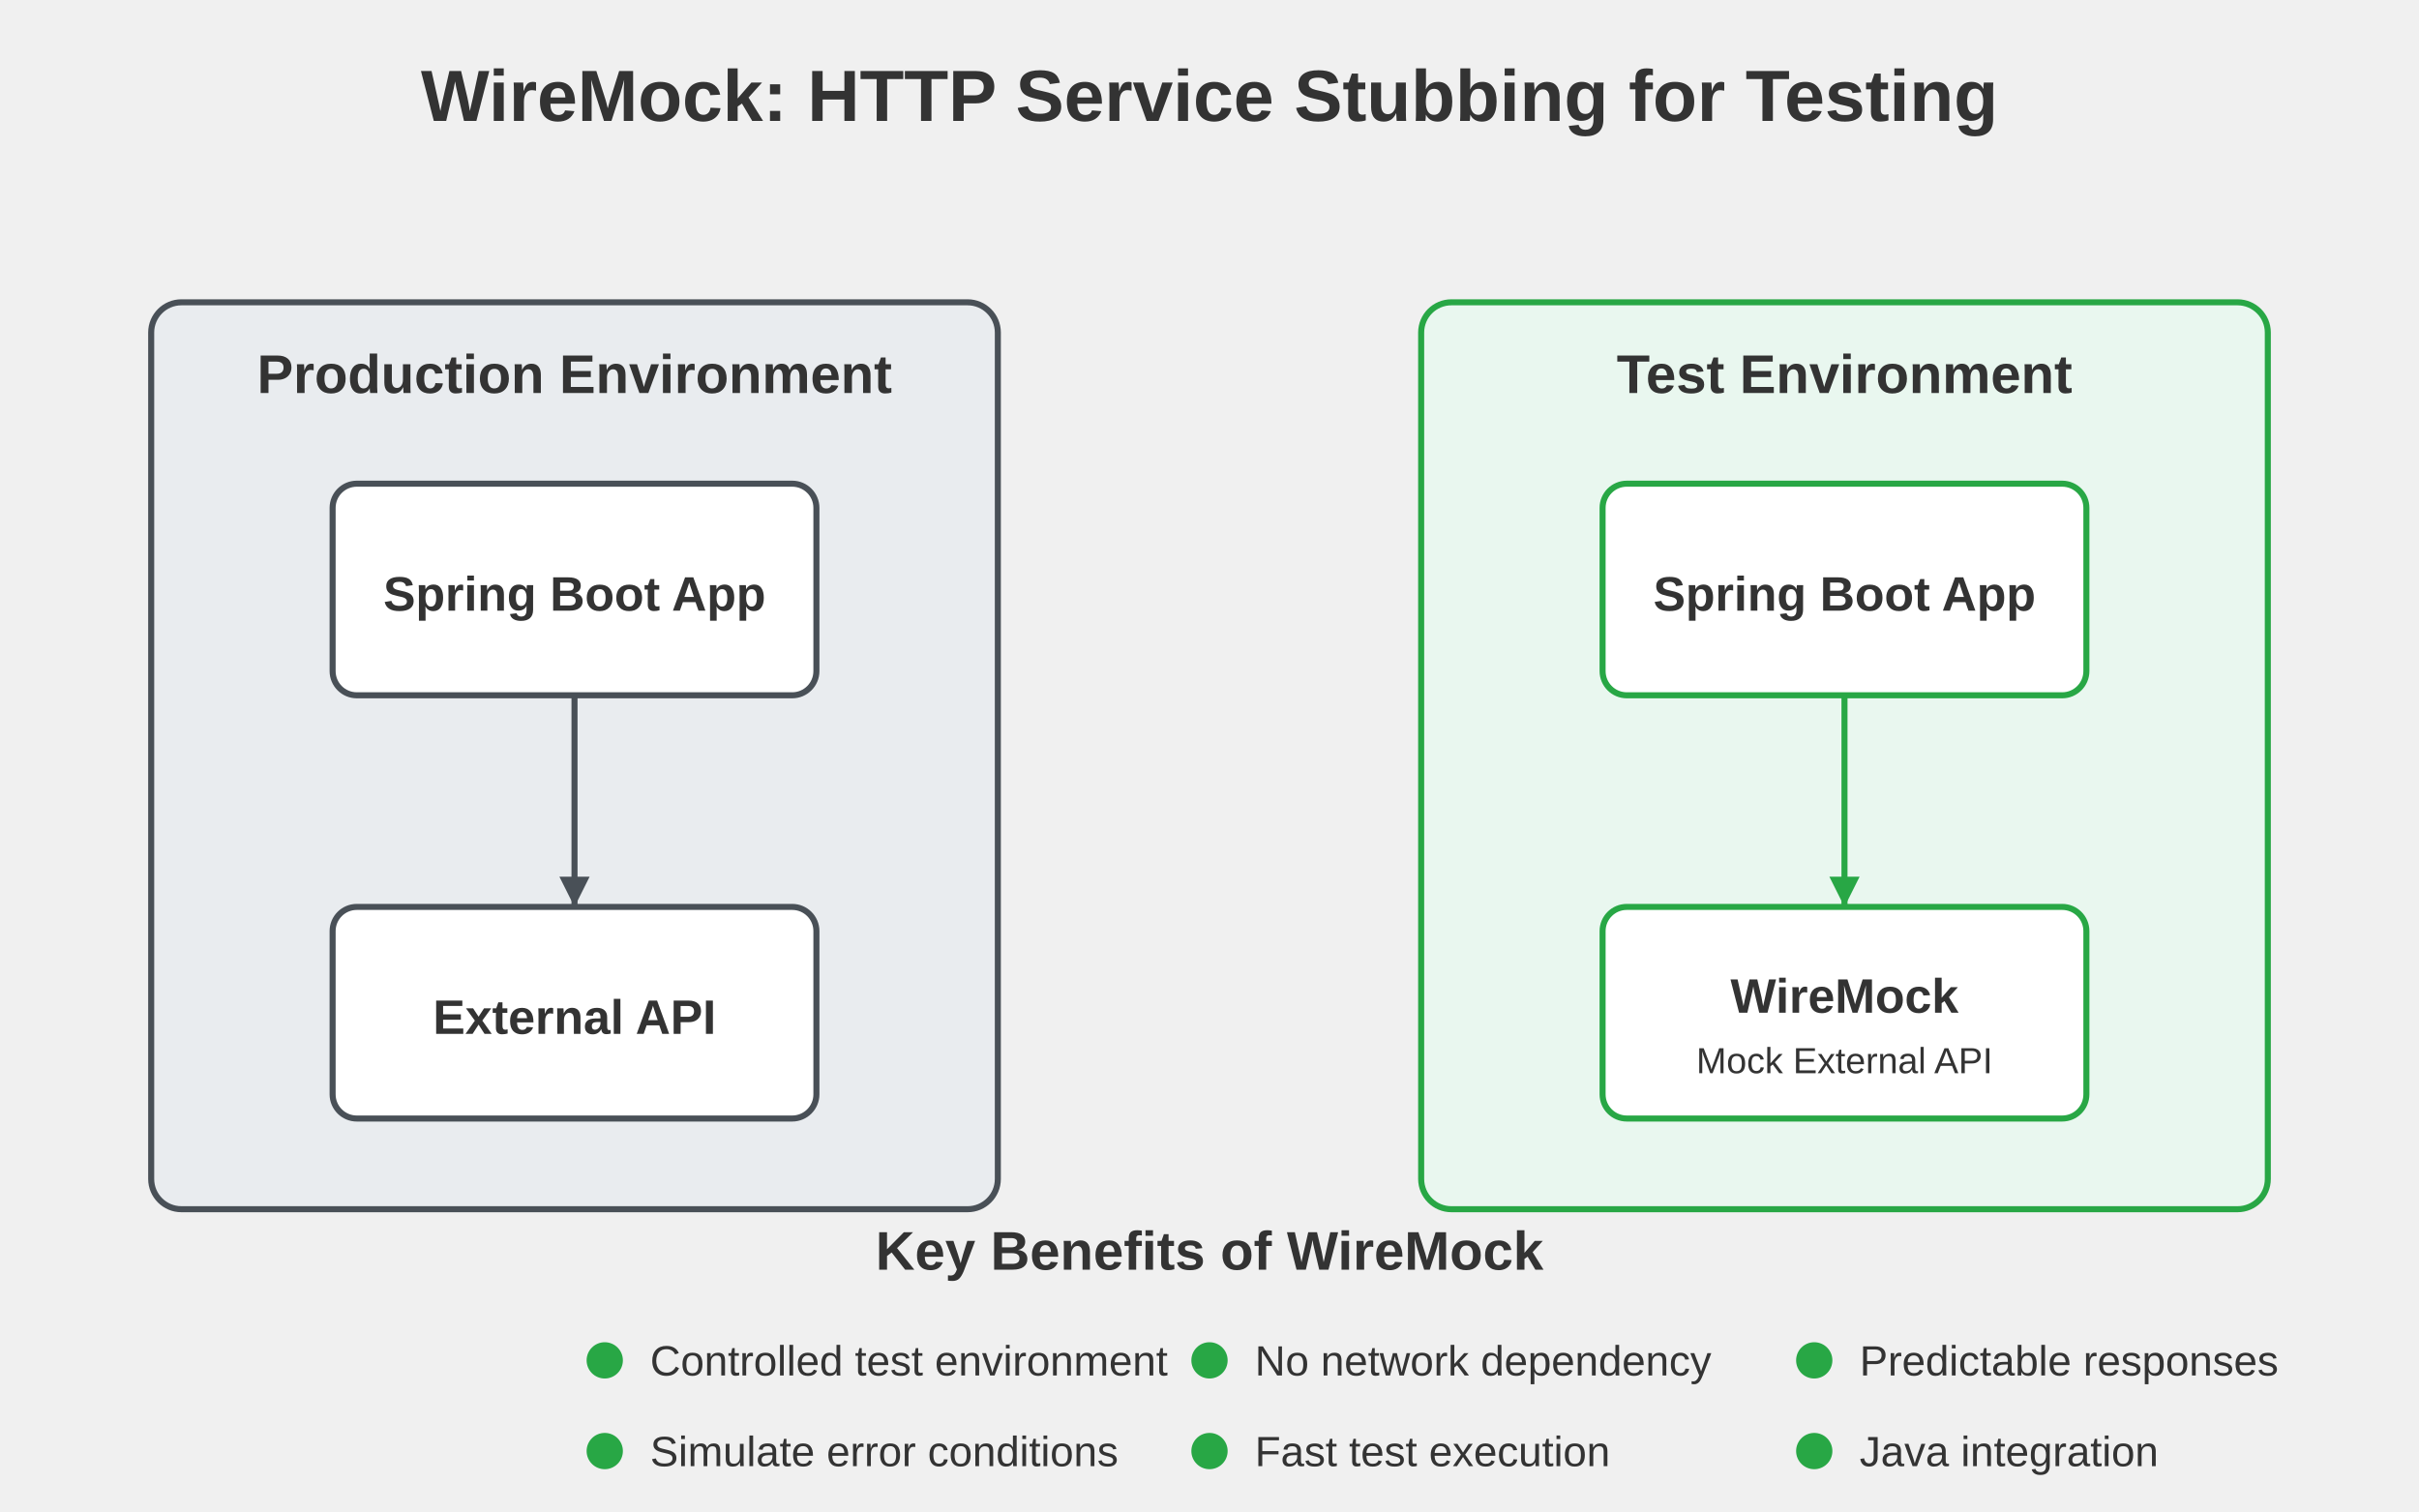
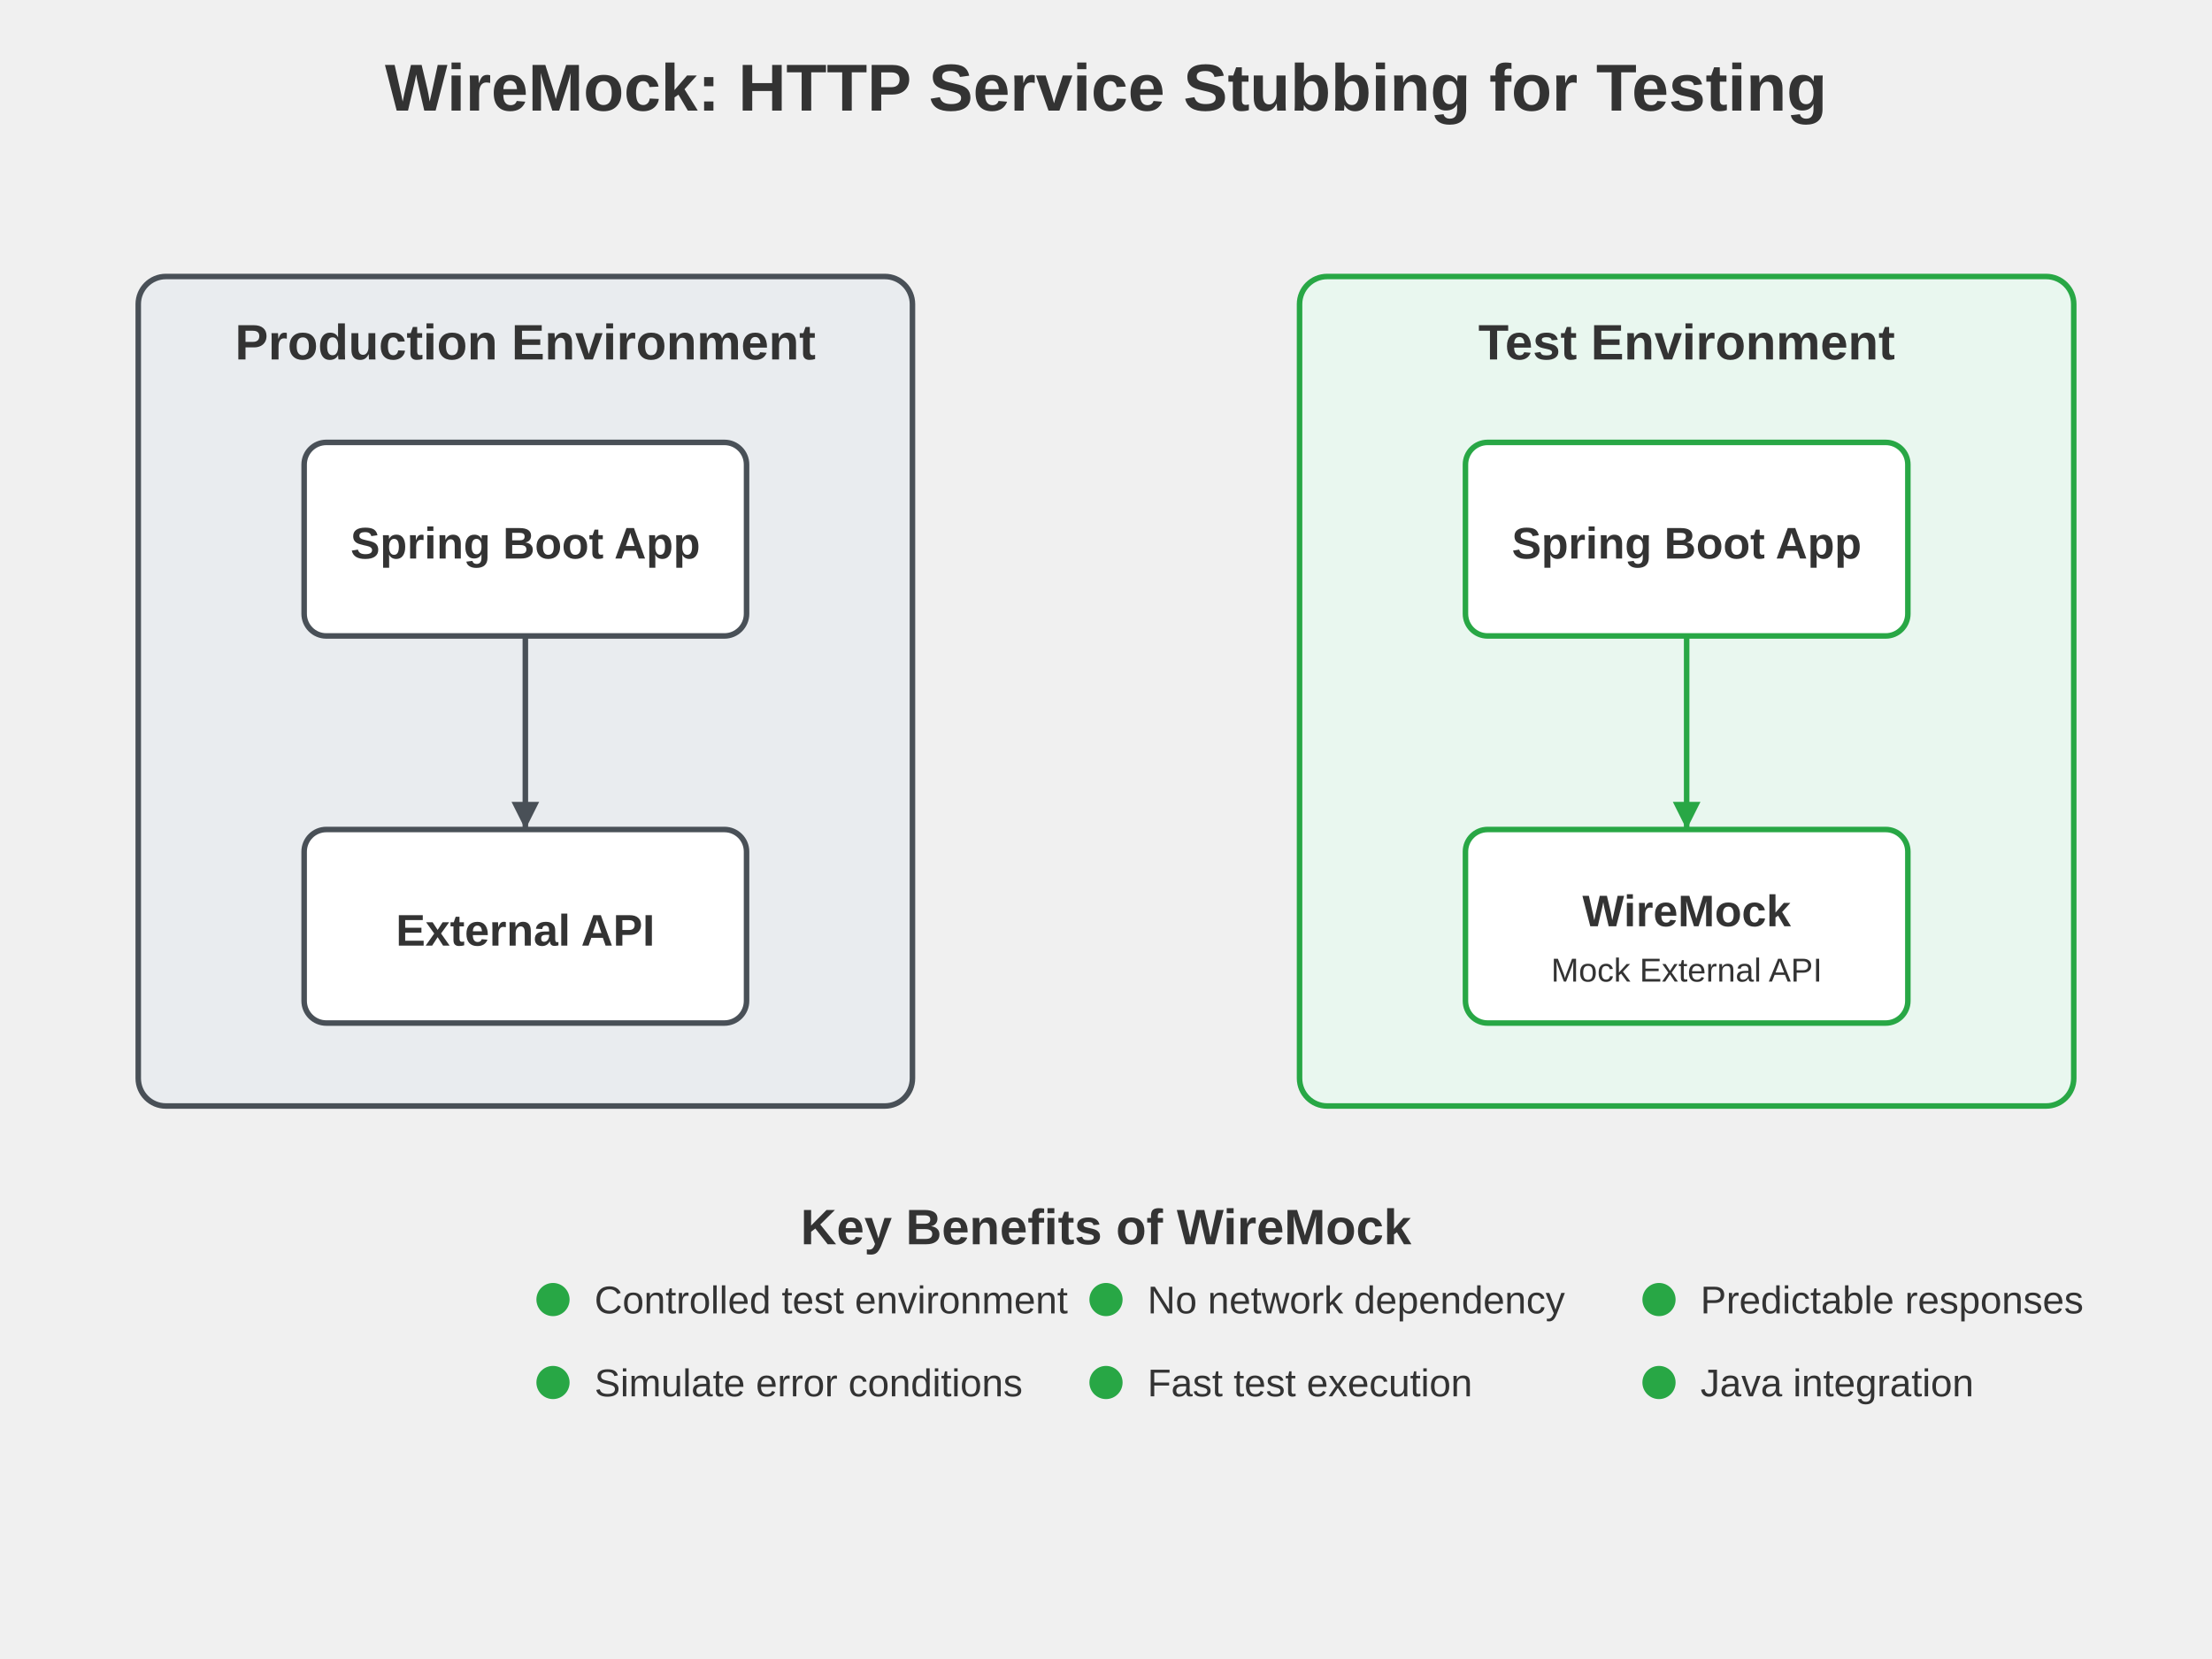
- <svg xmlns="http://www.w3.org/2000/svg" viewBox="0 0 800 500">
+ <svg xmlns="http://www.w3.org/2000/svg" viewBox="0 0 800 600">
  <rect x="0" y="0" width="800" height="500" fill="#0000" rx="10" ry="10" />
  <text x="400" y="40" font-family="Arial, sans-serif" font-size="24" font-weight="bold" text-anchor="middle" fill="#333">WireMock: HTTP Service Stubbing for Testing</text>
  <rect x="50" y="100" width="280" height="300" rx="10" ry="10" fill="#e9ecef" stroke="#495057" stroke-width="2" />
  <text x="190" y="130" font-family="Arial, sans-serif" font-size="18" font-weight="bold" text-anchor="middle" fill="#333">Production Environment</text>
  <rect x="470" y="100" width="280" height="300" rx="10" ry="10" fill="#e9f7ef" stroke="#28a745" stroke-width="2" />
  <text x="610" y="130" font-family="Arial, sans-serif" font-size="18" font-weight="bold" text-anchor="middle" fill="#333">Test Environment</text>
  <rect x="110" y="160" width="160" height="70" rx="8" ry="8" fill="#ffffff" stroke="#495057" stroke-width="2" />
  <text x="190" y="202" font-family="Arial, sans-serif" font-size="16" font-weight="bold" text-anchor="middle" fill="#333">Spring Boot App</text>
  <rect x="110" y="300" width="160" height="70" rx="8" ry="8" fill="#ffffff" stroke="#495057" stroke-width="2" />
  <text x="190" y="342" font-family="Arial, sans-serif" font-size="16" font-weight="bold" text-anchor="middle" fill="#333">External API</text>
  <rect x="530" y="160" width="160" height="70" rx="8" ry="8" fill="#ffffff" stroke="#28a745" stroke-width="2" />
  <text x="610" y="202" font-family="Arial, sans-serif" font-size="16" font-weight="bold" text-anchor="middle" fill="#333">Spring Boot App</text>
  <rect x="530" y="300" width="160" height="70" rx="8" ry="8" fill="#ffffff" stroke="#28a745" stroke-width="2" />
  <text x="610" y="335" font-family="Arial, sans-serif" font-size="16" font-weight="bold" text-anchor="middle" fill="#333">WireMock</text>
  <text x="610" y="355" font-family="Arial, sans-serif" font-size="12" text-anchor="middle" fill="#333">Mock External API</text>
  <path d="M190 230 L190 300" fill="none" stroke="#495057" stroke-width="2" />
  <polygon points="190,300 185,290 195,290" fill="#495057" />
  <path d="M610 230 L610 300" fill="none" stroke="#28a745" stroke-width="2" />
  <polygon points="610,300 605,290 615,290" fill="#28a745" />
-   <text x="400" y="420" font-family="Arial, sans-serif" font-size="18" font-weight="bold" text-anchor="middle" fill="#333">Key Benefits of WireMock</text>
-   <circle cx="200" cy="450" r="6" fill="#28a745" />
-   <text x="215" y="455" font-family="Arial, sans-serif" font-size="14" text-anchor="start" fill="#333">Controlled test environment</text>
-   <circle cx="400" cy="450" r="6" fill="#28a745" />
-   <text x="415" y="455" font-family="Arial, sans-serif" font-size="14" text-anchor="start" fill="#333">No network dependency</text>
-   <circle cx="600" cy="450" r="6" fill="#28a745" />
-   <text x="615" y="455" font-family="Arial, sans-serif" font-size="14" text-anchor="start" fill="#333">Predictable responses</text>
-   <circle cx="200" cy="480" r="6" fill="#28a745" />
-   <text x="215" y="485" font-family="Arial, sans-serif" font-size="14" text-anchor="start" fill="#333">Simulate error conditions</text>
-   <circle cx="400" cy="480" r="6" fill="#28a745" />
-   <text x="415" y="485" font-family="Arial, sans-serif" font-size="14" text-anchor="start" fill="#333">Fast test execution</text>
-   <circle cx="600" cy="480" r="6" fill="#28a745" />
-   <text x="615" y="485" font-family="Arial, sans-serif" font-size="14" text-anchor="start" fill="#333">Java integration</text>
+   <text x="400" y="450" font-family="Arial, sans-serif" font-size="18" font-weight="bold" text-anchor="middle" fill="#333">Key Benefits of WireMock</text>
+   <circle cx="200" cy="470" r="6" fill="#28a745" />
+   <text x="215" y="475" font-family="Arial, sans-serif" font-size="14" text-anchor="start" fill="#333">Controlled test environment</text>
+   <circle cx="400" cy="470" r="6" fill="#28a745" />
+   <text x="415" y="475" font-family="Arial, sans-serif" font-size="14" text-anchor="start" fill="#333">No network dependency</text>
+   <circle cx="600" cy="470" r="6" fill="#28a745" />
+   <text x="615" y="475" font-family="Arial, sans-serif" font-size="14" text-anchor="start" fill="#333">Predictable responses</text>
+   <circle cx="200" cy="500" r="6" fill="#28a745" />
+   <text x="215" y="505" font-family="Arial, sans-serif" font-size="14" text-anchor="start" fill="#333">Simulate error conditions</text>
+   <circle cx="400" cy="500" r="6" fill="#28a745" />
+   <text x="415" y="505" font-family="Arial, sans-serif" font-size="14" text-anchor="start" fill="#333">Fast test execution</text>
+   <circle cx="600" cy="500" r="6" fill="#28a745" />
+   <text x="615" y="505" font-family="Arial, sans-serif" font-size="14" text-anchor="start" fill="#333">Java integration</text>
</svg>
